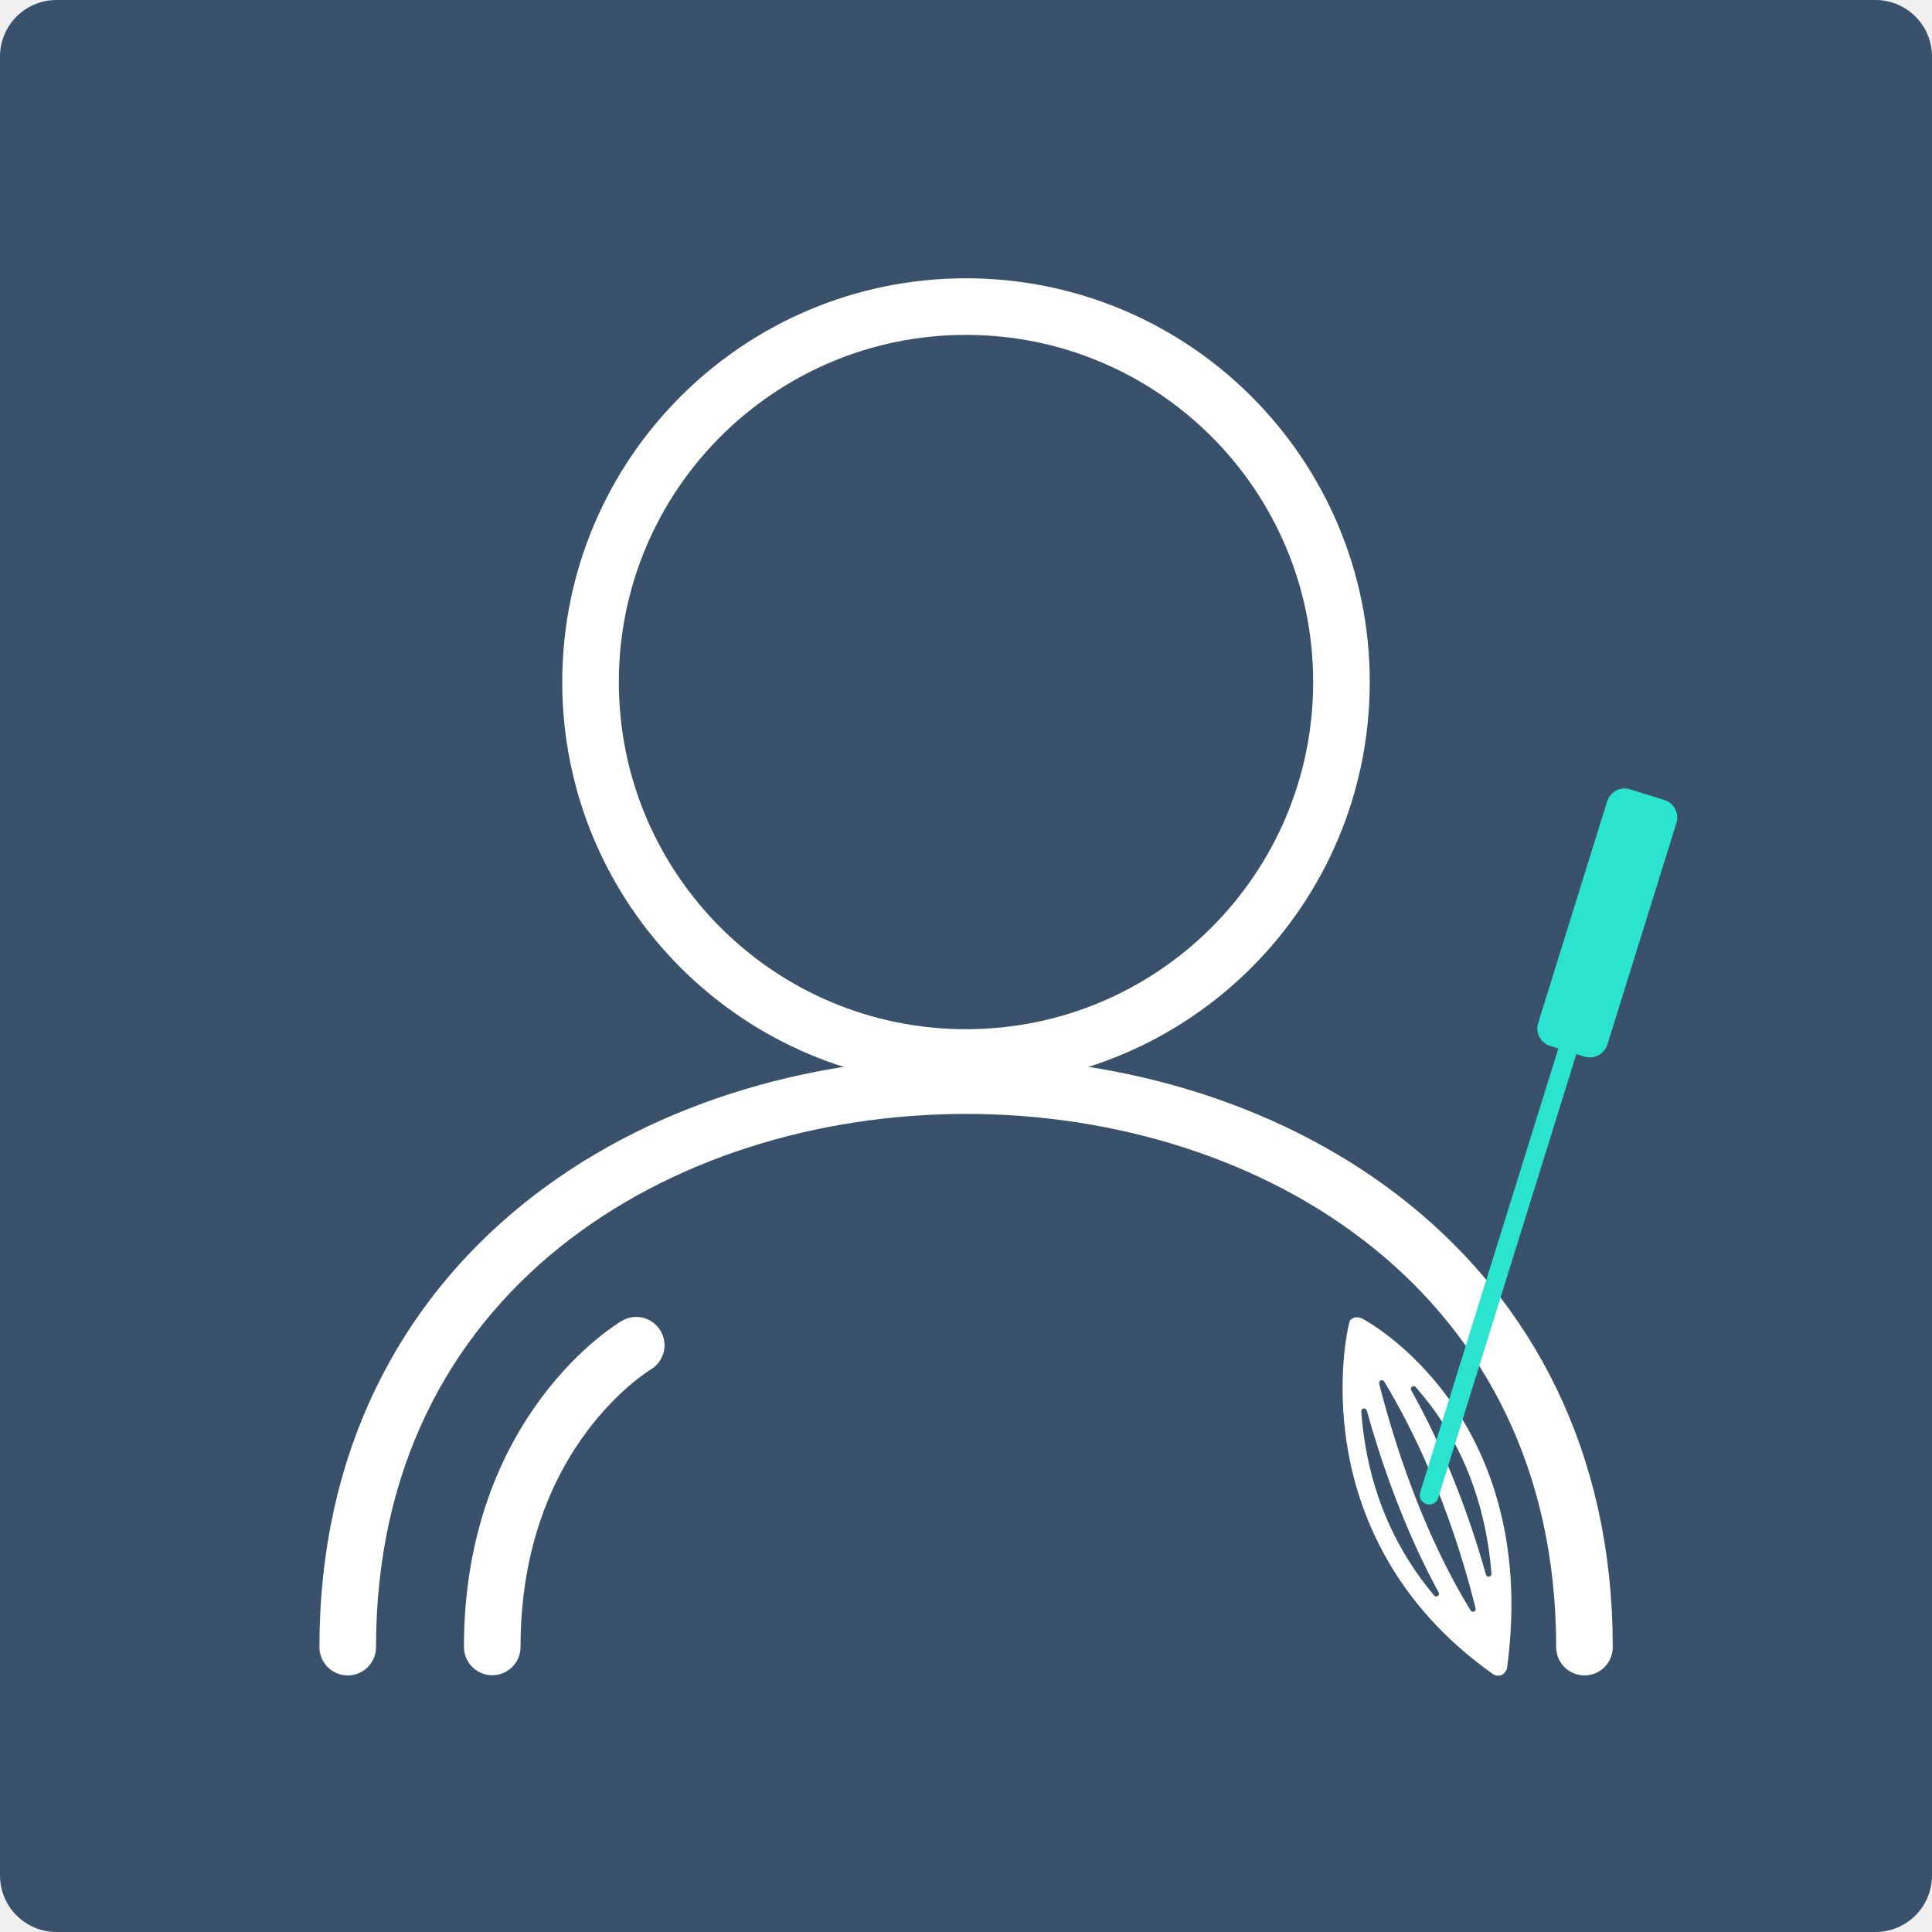
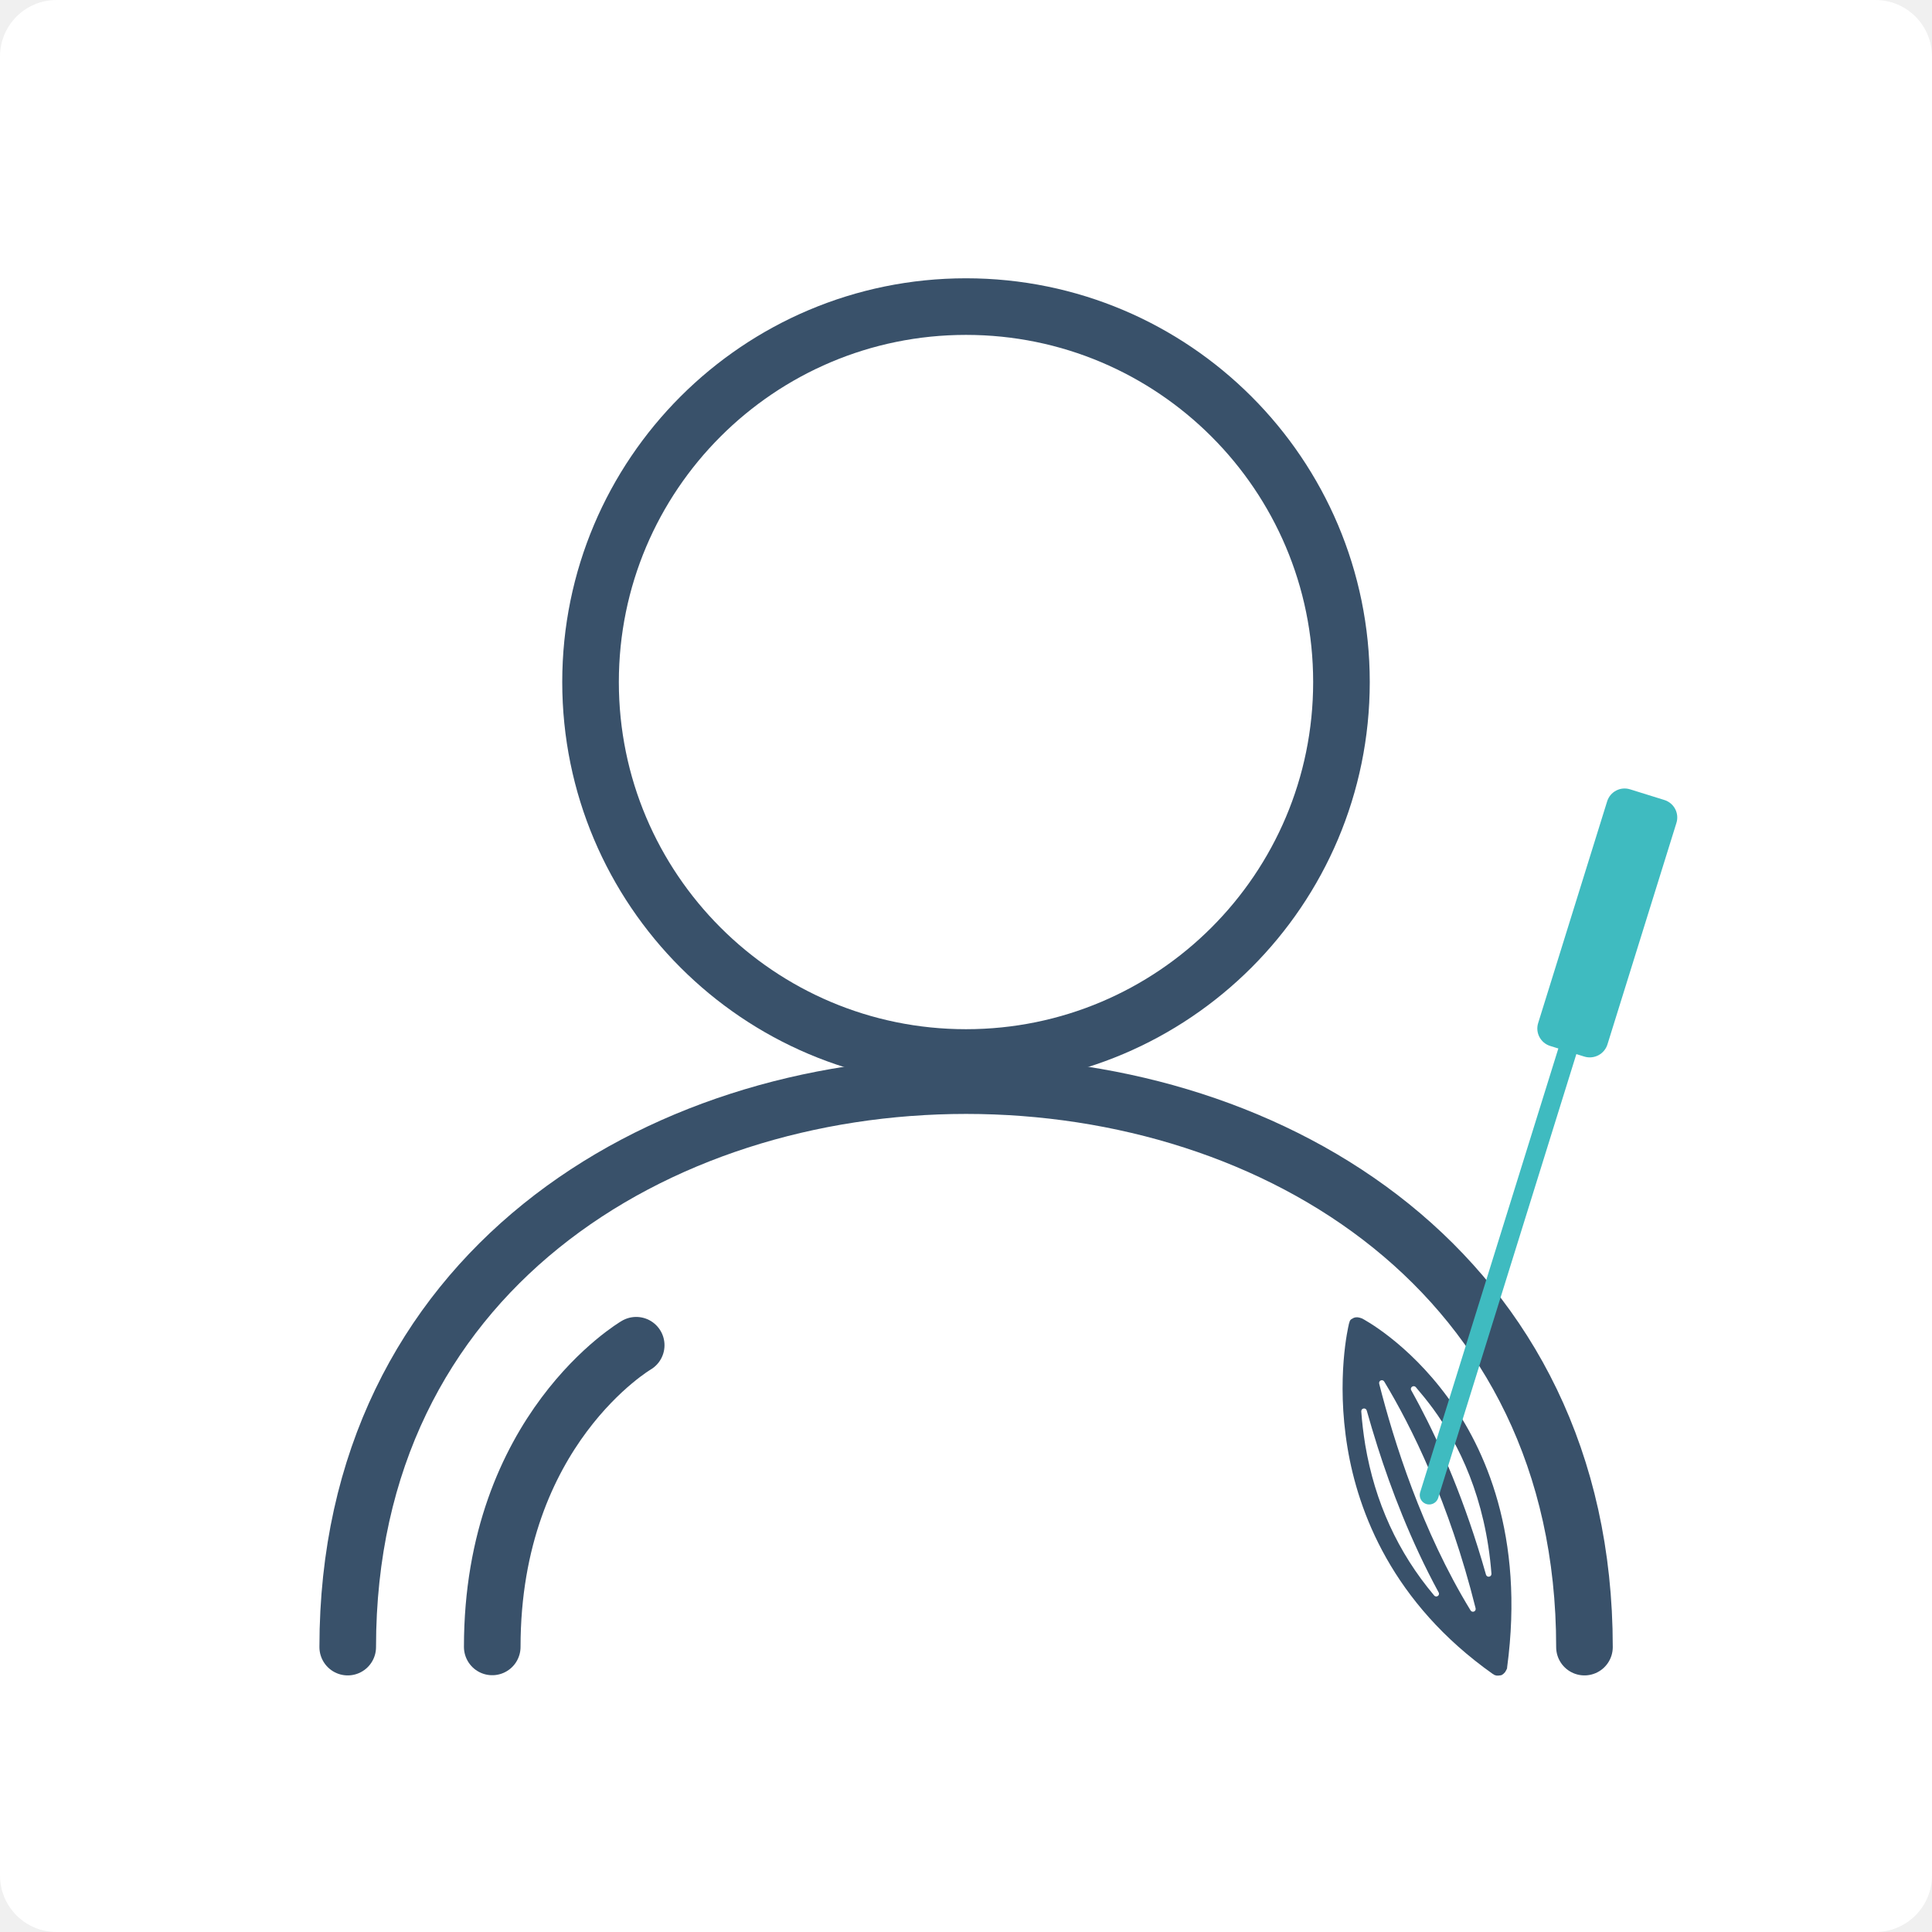
<svg xmlns="http://www.w3.org/2000/svg" version="1.1" x="0px" y="0px" width="1024px" height="1024px" viewBox="0 0 1024 1024" style="enable-background:new 0 0 1024 1024;" xml:space="preserve">
  <style type="text/css">
- 	.st0{fill:#39516A;}
+ 	.st0{fill:#FFFFFF;}
	.st1{display:none;}
- 	.st2{display:inline;fill:#2AE4D0;}
- 	.st3{fill:none;stroke:#FFFFFF;stroke-width:30;stroke-miterlimit:10;}
- 	.st4{fill:none;stroke:#FFFFFF;stroke-width:30;stroke-linecap:round;stroke-miterlimit:10;}
+ 	.st2{display:inline;fill:#3fbbc0;}
+ 	.st3{fill:none;stroke:#39516A;stroke-width:30;stroke-miterlimit:10;}
+ 	.st4{fill:none;stroke:#39516A;stroke-width:30;stroke-linecap:round;stroke-miterlimit:10;}
	.st5{display:none;fill:none;stroke:#D0D0D0;stroke-width:30;stroke-linecap:round;stroke-miterlimit:10;}
	.st6{fill:none;}
- 	.st7{display:none;fill:#FFFFFF;}
+ 	.st7{display:none;fill:#39516A;}
	.st8{font-family:'Share-Bold';}
	.st9{font-size:72px;}
- 	.st10{display:inline;fill:#FFFFFF;}
+ 	.st10{display:inline;fill:#39516A;}
	.st11{display:inline;}
- 	.st12{fill:#2AE4D0;}
- 	.st13{fill:none;stroke:#FFFFFF;stroke-width:15;stroke-linecap:round;stroke-miterlimit:10;}
- 	.st14{fill:#FFFFFF;}
+ 	.st12{fill:#3fbbc0;}
+ 	.st13{fill:none;stroke:#39516A;stroke-width:15;stroke-linecap:round;stroke-miterlimit:10;}
+ 	.st14{fill:#39516A;}
	.st15{display:inline;fill:#39516A;}
- 	.st16{display:inline;fill:none;stroke:#FFFFFF;stroke-width:15;stroke-linecap:round;stroke-miterlimit:10;}
+ 	.st16{display:inline;fill:none;stroke:#39516A;stroke-width:15;stroke-linecap:round;stroke-miterlimit:10;}
	.st17{fill:none;stroke:#FFFFFF;stroke-width:20;stroke-linecap:round;stroke-miterlimit:10;}
	.st18{display:inline;fill:none;stroke:#FFFFFF;stroke-width:10;stroke-linecap:round;stroke-miterlimit:10;}
	.st19{fill:none;stroke:#FFFFFF;stroke-width:15;stroke-linecap:round;stroke-linejoin:round;stroke-miterlimit:10;}
	.st20{fill:none;stroke:#FFFFFF;stroke-width:15;stroke-miterlimit:10;}
	
		.st21{display:inline;fill:#FFFFFF;stroke:#FFFFFF;stroke-width:15;stroke-linecap:round;stroke-linejoin:round;stroke-miterlimit:10;}
- 	.st22{fill:none;stroke:#2AE4D0;stroke-width:10;stroke-linecap:round;stroke-miterlimit:10;}
+ 	.st22{fill:none;stroke:#3fbbc0;stroke-width:10;stroke-linecap:round;stroke-miterlimit:10;}
</style>
  <g id="Ebene_1">
    <path class="st0" d="M30,0h964c16.6,0,30,13.4,30,30v964c0,16.6-13.4,30-30,30H30c-16.6,0-30-13.4-30-30V30C0,13.4,13.4,0,30,0z" />
    <g>
      <g class="st1">
        <path class="st2" d="M481.7,148.5c0-3.5,3.4-6.7,8.9-9s13-3.7,21.4-3.7c8.4,0,15.9,1.4,21.4,3.7s8.9,5.4,8.9,9     c0,3.5-3.4,6.7-8.9,9s-13,3.7-21.4,3.7c-8.4,0-15.9-1.4-21.4-3.7C485.1,155.1,481.7,152,481.7,148.5z" />
        <path class="st2" d="M645.6,191.9c2.8-2.1,7.3-1.4,12.5,1.4c5.2,2.9,10.9,8,16.1,14.6c5.1,6.6,8.7,13.4,10.2,19.1     c1.5,5.7,1.2,10.3-1.5,12.4c-2.8,2.1-7.3,1.4-12.5-1.4c-5.2-2.9-10.9-8-16.1-14.6c-5.1-6.6-8.7-13.4-10.2-19.1     C642.5,198.7,642.9,194.1,645.6,191.9z" />
        <path class="st2" d="M569.5,154.8c1.5-3.2,6-4.5,11.9-4.1s13.3,2.4,20.8,6.1c7.5,3.7,13.7,8.3,17.7,12.7s5.6,8.8,4.1,12     s-6,4.5-11.9,4.1s-13.3-2.4-20.8-6.1c-7.5-3.7-13.7-8.3-17.7-12.7C569.7,162.2,568,157.9,569.5,154.8z" />
        <path class="st2" d="M699.6,259.9c3.4-1.1,7.3,1.3,11.1,5.9s7.3,11.4,9.8,19.4c2.4,8,3.3,15.6,2.7,21.5s-2.6,10-6,11.1     s-7.3-1.3-11.1-5.9s-7.3-11.4-9.8-19.4c-2.4-8-3.3-15.6-2.7-21.5C694.2,265,696.2,260.8,699.6,259.9z" />
        <path class="st2" d="M490.6,184.7c5.6-3.5,13.2-5.4,21.4-5.4c8.2,0,15.8,1.9,21.4,5.4c5.6,3.5,8.9,8.2,8.9,13.1     s-3.3,9.6-8.9,13.1c-5.6,3.5-13.2,5.4-21.4,5.4s-15.8-1.9-21.4-5.4s-8.9-8.2-8.9-13.1S485,188.2,490.6,184.7z" />
        <path class="st2" d="M639.5,230.9c6.2,2.5,12.2,7.5,17,14.1s7.7,13.9,8.2,20.5s-1.4,12-5.4,14.9s-9.7,3-15.8,0.5     c-6.2-2.5-12.2-7.5-17-14.1s-7.7-13.9-8.2-20.5s1.4-12,5.4-14.9C627.7,228.6,633.4,228.5,639.5,230.9z" />
        <path class="st2" d="M572,188.6c6.6-0.6,14.3,1.2,21.5,4.9s13.2,8.9,16.6,14.6c3.4,5.7,4.1,11.3,1.9,15.7     c-2.2,4.4-7.2,7-13.8,7.6s-14.3-1.2-21.5-4.9s-13.2-8.9-16.6-14.6c-3.4-5.7-4.1-11.3-1.9-15.7C560.4,191.7,565.5,189,572,188.6z" />
        <path class="st2" d="M682.5,301.8c4.2,5.1,7.2,12.4,8.4,20.5s0.3,15.9-2.4,21.9c-2.7,6.1-6.9,9.9-11.8,10.6     c-4.8,0.7-9.9-1.8-14.2-6.9c-4.2-5.1-7.2-12.4-8.4-20.5s-0.3-15.9,2.4-21.9c2.7-6.1,6.9-9.9,11.8-10.6     C673.2,294.1,678.3,296.6,682.5,301.8z" />
        <path class="st2" d="M490.6,241.6c5.8-4.7,13.4-7.1,21.4-7.1c7.9,0,15.6,2.4,21.4,7.1c5.8,4.7,8.9,10.9,8.9,17.3     s-3.1,12.5-8.9,17.3c-5.8,4.7-13.4,7.1-21.4,7.1s-15.6-2.4-21.4-7.1s-8.9-10.9-8.9-17.3S484.8,246.4,490.6,241.6z" />
        <path class="st2" d="M581,311.8c-7.3-1-14.4-4.9-19.8-10.8s-8.9-13.1-9.4-20.6c-0.5-7.4,1.9-13.9,6.6-18.2     c4.6-4.3,11.3-6.3,18.6-5.3c7.3,1,14.4,4.9,19.8,10.8c5.4,5.8,8.9,13.1,9.4,20.6c0.5,7.4-1.9,13.9-6.6,18.2     S588.3,312.8,581,311.8z" />
        <path class="st2" d="M377.9,191.9c-2.8-2.1-7.3-1.4-12.5,1.4s-10.9,8-16.1,14.6c-5.1,6.6-8.7,13.4-10.2,19.1     c-1.5,5.7-1.2,10.3,1.5,12.4c2.8,2.1,7.3,1.4,12.5-1.4c5.2-2.9,10.9-8,16.1-14.6c5.1-6.6,8.7-13.4,10.2-19.1     C381,198.7,380.7,194.1,377.9,191.9z" />
        <path class="st2" d="M453.9,154.8c-1.5-3.2-6-4.5-11.9-4.1s-13.3,2.4-20.8,6.1c-7.5,3.7-13.7,8.3-17.7,12.7s-5.6,8.8-4.1,12     s6,4.5,11.9,4.1s13.3-2.4,20.8-6.1c7.5-3.7,13.7-8.3,17.7-12.7C453.8,162.3,455.4,157.9,453.9,154.8z" />
        <path class="st2" d="M323.8,259.9c-3.4-1.1-7.3,1.3-11.1,5.9c-3.8,4.5-7.3,11.4-9.8,19.4c-2.4,8-3.3,15.6-2.7,21.5     c0.6,5.9,2.6,10,6,11.1s7.3-1.3,11.1-5.9c3.8-4.5,7.3-11.4,9.8-19.4c2.4-8,3.3-15.6,2.7-21.5S327.2,260.8,323.8,259.9z" />
        <path class="st2" d="M383.9,230.9c-6.2,2.5-12.2,7.5-17,14.1s-7.7,13.9-8.2,20.5s1.4,12,5.4,14.9s9.7,3,15.8,0.5     s12.2-7.5,17-14.1s7.7-13.9,8.2-20.5s-1.4-12-5.4-14.9C395.8,228.6,390,228.5,383.9,230.9z" />
        <path class="st2" d="M451.4,188.6c-6.6-0.6-14.3,1.2-21.5,4.9c-7.2,3.8-13.2,8.9-16.6,14.6c-3.4,5.7-4.1,11.3-1.9,15.7     s7.2,7,13.8,7.6s14.3-1.2,21.5-4.9s13.2-8.9,16.6-14.6c3.4-5.7,4.1-11.3,1.9-15.7C463,191.7,458,189,451.4,188.6z" />
        <path class="st2" d="M340.9,301.8c-4.2,5.1-7.2,12.4-8.4,20.5c-1.2,8.1-0.3,15.9,2.4,21.9c2.7,6.1,6.9,9.9,11.8,10.6     s9.9-1.8,14.2-6.9c4.2-5.1,7.2-12.4,8.4-20.5c1.2-8.1,0.3-15.9-2.4-21.9c-2.7-6.1-6.9-9.9-11.8-10.6     C350.3,294.1,345.1,296.6,340.9,301.8z" />
        <path class="st2" d="M442.4,311.8c7.3-1,14.4-4.9,19.8-10.8s8.9-13.1,9.4-20.6c0.5-7.4-1.9-13.9-6.6-18.2     c-4.6-4.3-11.3-6.3-18.6-5.3c-7.3,1-14.4,4.9-19.8,10.8c-5.4,5.8-8.9,13.1-9.4,20.6c-0.5,7.4,1.9,13.9,6.6,18.2     S435.1,312.8,442.4,311.8z" />
      </g>
    </g>
    <circle class="st3" cx="512" cy="361.5" r="199" />
    <path class="st4" d="M184.3,873c0-396.8,655.5-396.8,655.5,0" />
    <path class="st5" d="M711.4,380.4c0,90-89.3,180.1-199.4,180.1s-199.4-90-199.4-180.1" />
    <rect x="107.2" y="85.4" class="st6" width="265.5" height="149.3" />
    <text transform="matrix(1 0 0 1 107.2294 136.4772)" class="st7 st8 st9">EMG</text>
    <g class="st1">
      <path class="st10" d="M112.3,135.8V85.4H138v7.8h-15.9v12.7h14.1v7.7h-14.1V128H138v7.8H112.3z" />
      <path class="st10" d="M175.6,135.8V92.6l-6.2,26.2h-7.5l-6.5-26.2v43.1h-8.8V85.4h15l4.2,19.4l4.3-19.4h14.3v50.4H175.6z" />
      <path class="st10" d="M222.4,135.1c-1.9,0.4-4,0.7-6.2,0.9c-2.2,0.2-4.3,0.4-6.2,0.4c-3,0-5.6-0.4-7.7-1.2    c-2.1-0.8-3.9-2.1-5.2-4.1c-1.3-2-2.3-4.7-2.9-8.1c-0.6-3.4-0.9-7.8-0.9-13.2c0-5.3,0.4-9.6,1.2-12.9c0.8-3.3,2-5.8,3.6-7.6    c1.6-1.8,3.5-3,5.8-3.6c2.3-0.6,4.9-0.9,7.9-0.9c1.2,0,2.7,0.1,4.4,0.4c1.7,0.2,3.3,0.5,4.8,0.9v8.5c-1.5-0.3-3.2-0.5-4.9-0.8    c-1.8-0.2-3.4-0.3-4.9-0.3c-1.5,0-2.7,0.2-3.7,0.6c-1,0.4-1.8,1.3-2.4,2.5c-0.6,1.2-1,2.9-1.3,5.1c-0.2,2.2-0.4,5.1-0.4,8.6    c0,3.6,0.1,6.5,0.3,8.8c0.2,2.3,0.6,4.1,1.1,5.4c0.5,1.3,1.2,2.2,2,2.6c0.8,0.5,1.9,0.7,3.1,0.7c0.5,0,1,0,1.5,0s1,0,1.5-0.1    v-11.4h-4.6v-8.5h14.2V135.1z" />
    </g>
  </g>
  <g id="Ebene_2">
    <g class="st1">
      <path class="st2" d="M57.3,765.2c-6.2,2.5-12.2,7.5-17,14.1c-4.8,6.6-7.7,13.9-8.2,20.5c-0.5,6.6,1.4,12,5.4,14.9s9.7,3,15.8,0.5    c6.2-2.5,12.2-7.5,17-14.1c4.8-6.6,7.7-13.9,8.2-20.5c0.5-6.6-1.4-12-5.4-14.9C69.2,762.9,63.4,762.8,57.3,765.2z" />
      <path class="st2" d="M121.8,713.7c-6.6,0-14.1,2.4-21,6.8c-6.9,4.4-12.4,10-15.3,16c-2.9,6-3.1,11.6-0.6,15.8    c2.6,4.2,7.8,6.4,14.4,6.4s14.1-2.4,21-6.8c6.9-4.3,12.4-10,15.3-16c2.9-6,3.1-11.6,0.6-15.8S128.4,713.7,121.8,713.7z" />
      <path class="st2" d="M15.1,835.7c-4.4,5-7.7,12.1-9.1,20.2c-1.4,8.1-0.8,15.9,1.6,22c2.5,6.2,6.5,10.2,11.4,11s10-1.5,14.4-6.4    c4.4-5,7.7-12.1,9.1-20.2c1.4-8.1,0.8-15.9-1.6-22c-2.5-6.2-6.5-10.2-11.4-11C24.7,828.4,19.5,830.7,15.1,835.7z" />
    </g>
    <g class="st1">
      <polygon class="st2" points="163.1,672.5 223.3,672.5 193.2,749   " />
      <g class="st11">
        <path class="st12" d="M193.2,581c21.8,0,39.5,17.7,39.5,39.5c0,21.8-17.7,39.5-39.5,39.5s-39.5-17.7-39.5-39.5     C153.7,598.7,171.4,581,193.2,581 M193.2,551c-38.4,0-69.5,31.1-69.5,69.5c0,38.4,31.1,69.5,69.5,69.5s69.5-31.1,69.5-69.5     C262.6,582.1,231.6,551,193.2,551L193.2,551z" />
      </g>
    </g>
    <path class="st13" d="M795.7,658.7" />
    <path class="st13" d="M665.4,478.5" />
    <g class="st1">
      <g class="st11">
        <path class="st14" d="M878.2-184.7c-74.2,0-134.6,60.4-134.6,134.6c0,25.8,7.3,52.1,21.1,73.7L862,175.8     c3.5,5.5,9.7,8.9,16.2,8.9c6.6,0,12.7-3.3,16.2-8.9l97.3-152.2c13.8-21.6,21.1-47.9,21.1-73.7     C1012.8-124.3,952.4-184.7,878.2-184.7z" />
      </g>
      <circle class="st15" cx="878.2" cy="-49" r="104.1" />
      <path class="st16" d="M774.1-95.2c0,0,90.3,46.2,126.4,163.2" />
      <path class="st16" d="M798.7-121.7c0,0,135.6,33.6,130.8,177.7" />
    </g>
    <path class="st17" d="M493.3,797.5" />
    <path class="st17" d="M493.3,675.6" />
    <g class="st1">
      <path class="st18" d="M703.7,700.7c0,0-26.8,110.1,75.4,182.3" />
      <path class="st18" d="M703.7,700.7c0,0,17,108.2,75.4,182.3" />
      <path class="st18" d="M703.7,700.7c0,0,52.4,59.6,75.4,182.3" />
      <path class="st18" d="M703.7,700.7c0,0,93.4,48.5,75.4,182.3" />
    </g>
    <path class="st14" d="M798.1,885.6c0,0,0.1-0.1,0.1-0.1c0-0.1,0.1-0.2,0.1-0.2c0-0.1,0.1-0.1,0.1-0.2c0-0.1,0-0.1,0.1-0.2   c0-0.1,0.1-0.2,0.1-0.2c0-0.1,0-0.2,0.1-0.2c0-0.1,0.1-0.3,0.1-0.4c0-0.1,0-0.1,0-0.2c0,0,0,0,0-0.1c0,0,0,0,0,0   c9.4-69.9-11.9-116.4-31.5-143.2c-21.3-29.1-44.6-41.4-45.6-41.9c0,0,0,0-0.1,0c0,0-0.1,0-0.1,0c0,0,0,0,0,0   c-0.2-0.1-0.3-0.1-0.5-0.2c-0.1,0-0.2-0.1-0.3-0.1c0,0,0,0-0.1,0c-0.2,0-0.4-0.1-0.5-0.1c-0.1,0-0.2,0-0.3-0.1c0,0,0,0-0.1,0   c0,0-0.1,0-0.1,0c-0.1,0-0.3,0-0.4,0c-0.1,0-0.2,0-0.4,0c0,0-0.1,0-0.1,0c-0.2,0-0.3,0.1-0.5,0.1c-0.1,0-0.2,0-0.3,0.1   c0,0-0.1,0-0.1,0c0,0-0.1,0-0.1,0c-0.1,0-0.1,0.1-0.2,0.1c-0.1,0-0.1,0-0.1,0.1c-0.1,0-0.2,0.1-0.3,0.1c0,0-0.1,0-0.1,0.1   c0,0-0.1,0-0.1,0c-0.1,0.1-0.2,0.2-0.3,0.2c-0.1,0.1-0.2,0.1-0.3,0.2c0,0,0,0-0.1,0c0,0,0,0,0,0c0,0,0,0-0.1,0.1   c-0.1,0.1-0.2,0.2-0.3,0.3c0,0,0,0,0,0c-0.1,0.1-0.2,0.2-0.2,0.3c0,0,0,0-0.1,0.1c0,0,0,0,0,0.1c-0.1,0.1-0.1,0.2-0.2,0.4   c0,0,0,0,0,0.1c0,0.1-0.1,0.1-0.1,0.2c0,0,0,0,0,0.1c0,0,0,0.1,0,0.1c0,0,0,0,0,0c-0.1,0.2-0.1,0.3-0.2,0.5c0,0.1-0.1,0.2-0.1,0.3   c0,0,0,0,0,0.1s0,0,0,0.1c0,0,0,0,0,0c-0.3,1.2-6.8,28.6-0.7,65.3c5.6,33.9,23.6,82.2,77.1,120c0,0,0.1,0,0.1,0   c0.1,0.1,0.2,0.1,0.2,0.2c0,0,0,0,0.1,0c0,0,0.1,0,0.1,0.1c0,0,0.1,0,0.1,0.1c0,0,0.1,0,0.1,0c0.1,0.1,0.3,0.1,0.4,0.2   c0,0,0.1,0,0.1,0c0,0,0,0,0,0c0,0,0.1,0,0.1,0c0.1,0,0.1,0,0.2,0.1c0.1,0,0.3,0.1,0.4,0.1c0,0,0.1,0,0.1,0c0,0,0.1,0,0.1,0   c0,0,0,0,0,0c0,0,0,0,0.1,0c0.2,0,0.4,0,0.6,0c0,0,0,0,0,0c0,0,0,0,0,0c0,0,0,0,0,0c0,0,0,0,0,0c0,0,0,0,0,0c0.2,0,0.4,0,0.7-0.1   c0,0,0.1,0,0.1,0c0.1,0,0.1,0,0.2,0c0.2,0,0.3-0.1,0.5-0.1c0.1,0,0.1,0,0.2-0.1c0,0,0.1,0,0.1,0c0,0,0.1,0,0.1,0c0,0,0.1,0,0.1-0.1   c0.1-0.1,0.2-0.1,0.3-0.2c0,0,0.1-0.1,0.1-0.1c0,0,0,0,0,0c0.1,0,0.1-0.1,0.2-0.1c0,0,0.1,0,0.1-0.1c0,0,0,0,0,0   c0.1-0.1,0.2-0.1,0.2-0.2c0,0,0.1,0,0.1-0.1c0,0,0,0,0,0c0,0,0.1-0.1,0.1-0.1c0,0,0,0,0,0c0,0,0.1-0.1,0.1-0.1c0,0,0.1-0.1,0.1-0.1   c0.1-0.1,0.1-0.1,0.2-0.2c0,0,0.1-0.1,0.1-0.1c0,0,0.1-0.1,0.1-0.1c0-0.1,0.1-0.1,0.1-0.2c0,0,0,0,0,0c0-0.1,0.1-0.1,0.1-0.2   C798,885.6,798,885.6,798.1,885.6z M733.7,732.3C748,756,768,796,782.1,852.4c0.4,1.7-1.8,2.6-2.7,1.1   c-25.8-42.2-40.7-89.8-48.4-120.1C730.6,731.7,732.8,730.8,733.7,732.3z M759.6,746.7c13.5,18.5,27.8,47.2,30.9,87.4   c0.1,1.8-2.4,2.2-2.9,0.5c-11.1-39.3-24.5-69.3-35.1-89.4c-1.5-2.9-3.1-5.7-4.5-8.3c-0.9-1.5,1.2-3,2.4-1.7   C753.4,738.7,756.5,742.5,759.6,746.7z M723.6,765.8c-1-6.2-1.7-12.1-2.1-17.7c-0.1-1.8,2.4-2.2,2.9-0.5c1.7,6,3.6,12.5,5.8,19.4   c6.9,21.7,17.4,49.6,32.3,77c0.9,1.6-1.3,3-2.4,1.6C740.9,822.8,728.7,796.1,723.6,765.8z" />
    <g class="st1">
      <path class="st2" d="M817.8,575.6l15.1,4.7c0.5,0.2,0.8,0.8,0.6,1.3l-76.4,211.5c-0.4,1.2-2.2,0.6-1.9-0.6l61.4-216.2    C816.7,575.8,817.2,575.5,817.8,575.6z" />
      <path class="st2" d="M824.3,617.2l-20.5-6.4c-5.1-1.6-8-7.1-6.4-12.3l25.1-80.2c1.6-5.1,7.1-8,12.3-6.4l20.5,6.4    c5.1,1.6,8,7.1,6.4,12.3l-25.1,80.2C835,615.9,829.4,618.8,824.3,617.2z" />
    </g>
    <g class="st1">
      <polygon class="st2" points="220.6,600.2 207,604.1 263.2,776.6   " />
      <path class="st2" d="M215.7,632.6l12.4-3.5c5.2-1.5,8.2-6.9,6.8-12.1l-17-60c-1.5-5.2-6.9-8.2-12.1-6.8l-12.4,3.5    c-5.2,1.5-8.2,6.9-6.8,12.1l17,60C205.1,631,210.5,634.1,215.7,632.6z" />
    </g>
    <g class="st1">
      <g class="st11">
        <path class="st19" d="M466.4,739.4c0,0-85.1-5-137.4,65.2C328.9,804.6,419.6,808.1,466.4,739.4z" />
        <path class="st19" d="M470.3,747.1c0,0-22,100.2-137.9,65.2" />
        <g>
          <polygon class="st12" points="376.8,700.6 370.8,702.3 398.2,778.1     " />
        </g>
        <circle class="st20" cx="398.2" cy="773" r="76.6" />
      </g>
      <path class="st21" d="M332.4,733.6l-26,43l27.4,37.7C333.8,814.3,302.8,776.6,332.4,733.6z" />
    </g>
    <path class="st4" d="M337.2,713c0,0-76.3,44.6-76.3,159.9" />
    <g>
      <path class="st12" d="M839.7,560l-18-5.6c-5.2-1.6-8.1-7.1-6.4-12.3l36.5-117.3c1.6-5.2,7.1-8.1,12.3-6.4l18,5.6    c5.2,1.6,8.1,7.1,6.4,12.3L852,553.5C850.4,558.7,844.9,561.6,839.7,560z" />
      <line class="st22" x1="851.9" y1="489.2" x2="757.5" y2="792.4" />
    </g>
  </g>
</svg>
